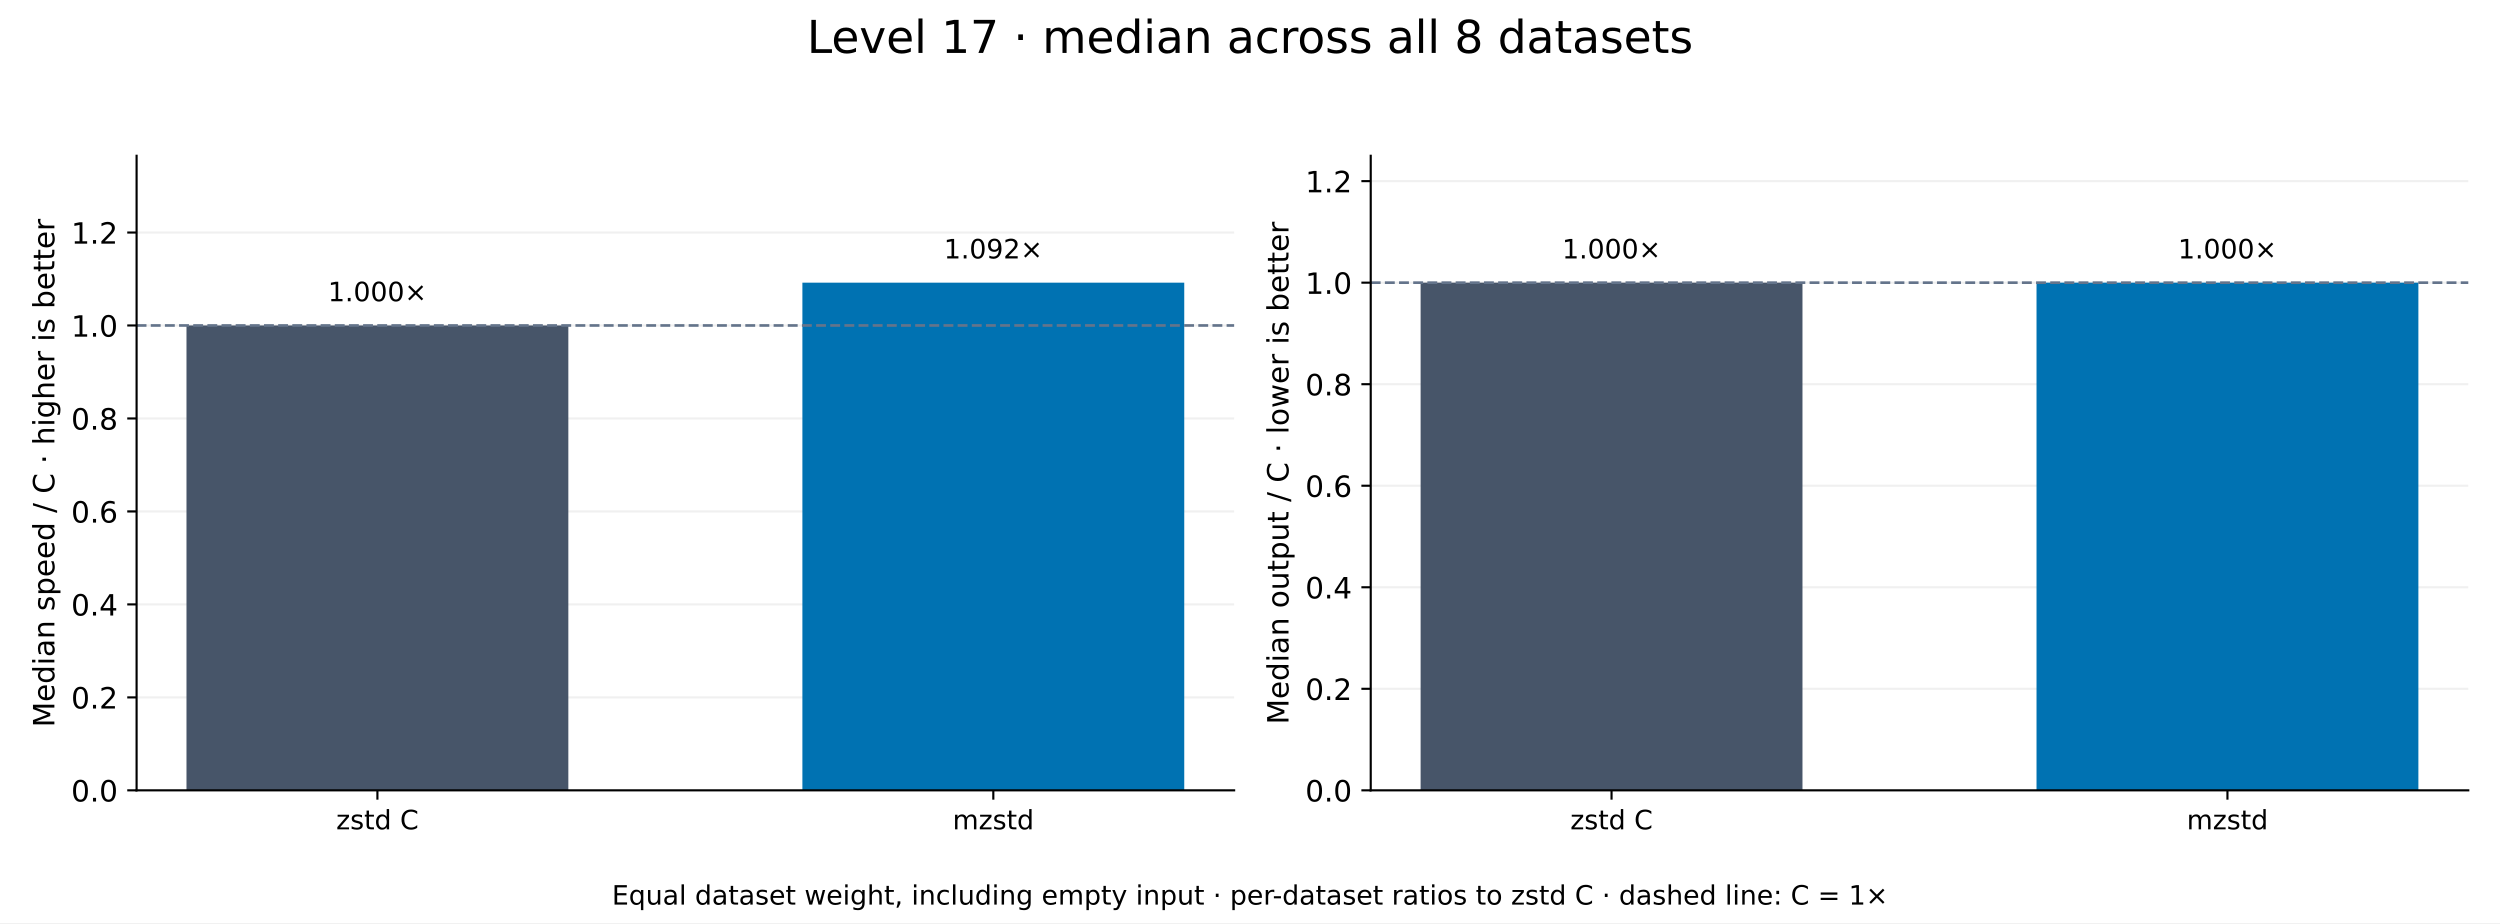
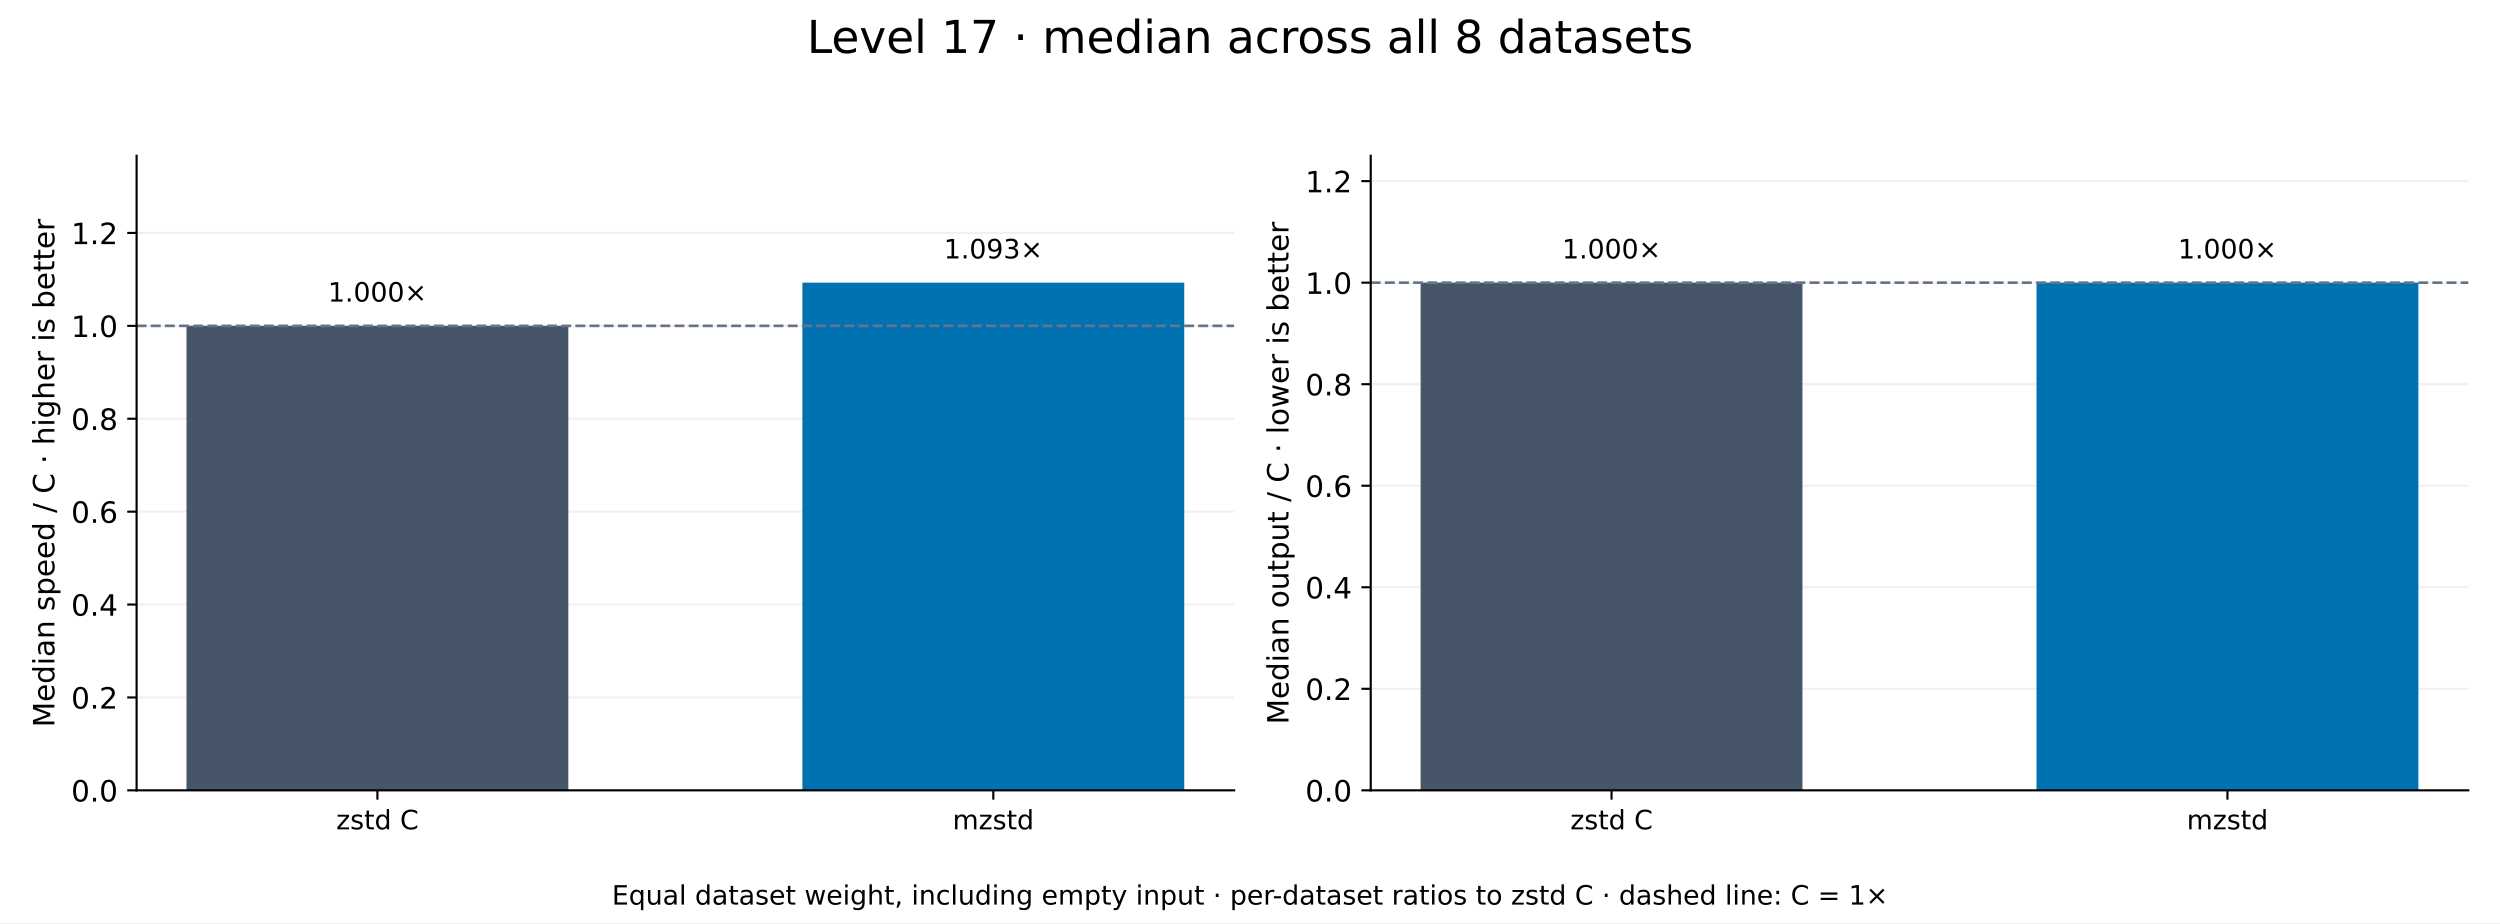
<svg xmlns="http://www.w3.org/2000/svg" xmlns:xlink="http://www.w3.org/1999/xlink" width="936pt" height="345.6pt" viewBox="0 0 936 345.6" version="1.1">
  <defs>
    <style type="text/css">*{stroke-linejoin: round; stroke-linecap: butt}</style>
  </defs>
  <g id="figure_1">
    <g id="patch_1">
      <path d="M 0 345.6 L 936 345.6 L 936 0 L 0 0 z " style="fill: #ffffff" />
    </g>
    <g id="axes_1">
      <g id="patch_2">
        <path d="M 51.14 295.904 L 462.06 295.904 L 462.06 58.32 L 51.14 58.32 z " style="fill: #ffffff" />
      </g>
      <g id="matplotlib.axis_1">
        <g id="xtick_1">
          <g id="line2d_1">
            <defs>
              <path id="m65b6448228" d="M 0 0 L 0 3.5 " style="stroke: #000000; stroke-width: 0.8" />
            </defs>
            <g>
              <use xlink:href="#m65b6448228" x="141.303" y="295.904" style="stroke: #000000; stroke-width: 0.8" />
            </g>
          </g>
          <g id="text_1">
            <text style="font-size: 10px; font-family: 'DejaVu Sans', 'Bitstream Vera Sans', 'Computer Modern Sans Serif', 'Lucida Grande', 'Verdana', 'Geneva', 'Lucid', 'Arial', 'Helvetica', 'Avant Garde', sans-serif; text-anchor: middle" x="141.303" y="310.502" transform="rotate(-0 141.3026 310.5024)">zstd C</text>
          </g>
        </g>
        <g id="xtick_2">
          <g id="line2d_2">
            <g>
              <use xlink:href="#m65b6448228" x="371.897" y="295.904" style="stroke: #000000; stroke-width: 0.8" />
            </g>
          </g>
          <g id="text_2">
            <text style="font-size: 10px; font-family: 'DejaVu Sans', 'Bitstream Vera Sans', 'Computer Modern Sans Serif', 'Lucida Grande', 'Verdana', 'Geneva', 'Lucid', 'Arial', 'Helvetica', 'Avant Garde', sans-serif; text-anchor: middle" x="371.897" y="310.502" transform="rotate(-0 371.8974 310.5024)">mzstd</text>
          </g>
        </g>
      </g>
      <g id="matplotlib.axis_2">
        <g id="ytick_1">
          <g id="line2d_3">
            <path d="M 51.14 295.904 L 462.06 295.904 " clip-path="url(#p7522cdb140)" style="fill: none; stroke: #b0b0b0; stroke-opacity: 0.18; stroke-width: 0.8; stroke-linecap: square" />
          </g>
          <g id="line2d_4">
            <defs>
              <path id="m2464d3fd6f" d="M 0 0 L -3.5 0 " style="stroke: #000000; stroke-width: 0.8" />
            </defs>
            <g>
              <use xlink:href="#m2464d3fd6f" x="51.14" y="295.904" style="stroke: #000000; stroke-width: 0.8" />
            </g>
          </g>
          <g id="text_3">
            <text style="font-size: 11px; font-family: 'DejaVu Sans', 'Bitstream Vera Sans', 'Computer Modern Sans Serif', 'Lucida Grande', 'Verdana', 'Geneva', 'Lucid', 'Arial', 'Helvetica', 'Avant Garde', sans-serif; text-anchor: end" x="44.14" y="300.083" transform="rotate(-0 44.14 300.0831)">0.0</text>
          </g>
        </g>
        <g id="ytick_2">
          <g id="line2d_5">
-             <path d="M 51.14 261.096 L 462.06 261.096 " clip-path="url(#p7522cdb140)" style="fill: none; stroke: #b0b0b0; stroke-opacity: 0.18; stroke-width: 0.8; stroke-linecap: square" />
+             <path d="M 51.14 261.122 L 462.06 261.122 " clip-path="url(#p7522cdb140)" style="fill: none; stroke: #b0b0b0; stroke-opacity: 0.18; stroke-width: 0.8; stroke-linecap: square" />
          </g>
          <g id="line2d_6">
            <g>
-               <use xlink:href="#m2464d3fd6f" x="51.14" y="261.096" style="stroke: #000000; stroke-width: 0.8" />
+               <use xlink:href="#m2464d3fd6f" x="51.14" y="261.122" style="stroke: #000000; stroke-width: 0.8" />
            </g>
          </g>
          <g id="text_4">
-             <text style="font-size: 11px; font-family: 'DejaVu Sans', 'Bitstream Vera Sans', 'Computer Modern Sans Serif', 'Lucida Grande', 'Verdana', 'Geneva', 'Lucid', 'Arial', 'Helvetica', 'Avant Garde', sans-serif; text-anchor: end" x="44.14" y="265.275" transform="rotate(-0 44.14 265.2753)">0.2</text>
+             <text style="font-size: 11px; font-family: 'DejaVu Sans', 'Bitstream Vera Sans', 'Computer Modern Sans Serif', 'Lucida Grande', 'Verdana', 'Geneva', 'Lucid', 'Arial', 'Helvetica', 'Avant Garde', sans-serif; text-anchor: end" x="44.14" y="265.302" transform="rotate(-0 44.14 265.3016)">0.2</text>
          </g>
        </g>
        <g id="ytick_3">
          <g id="line2d_7">
-             <path d="M 51.14 226.288 L 462.06 226.288 " clip-path="url(#p7522cdb140)" style="fill: none; stroke: #b0b0b0; stroke-opacity: 0.18; stroke-width: 0.8; stroke-linecap: square" />
+             <path d="M 51.14 226.341 L 462.06 226.341 " clip-path="url(#p7522cdb140)" style="fill: none; stroke: #b0b0b0; stroke-opacity: 0.18; stroke-width: 0.8; stroke-linecap: square" />
          </g>
          <g id="line2d_8">
            <g>
-               <use xlink:href="#m2464d3fd6f" x="51.14" y="226.288" style="stroke: #000000; stroke-width: 0.8" />
+               <use xlink:href="#m2464d3fd6f" x="51.14" y="226.341" style="stroke: #000000; stroke-width: 0.8" />
            </g>
          </g>
          <g id="text_5">
-             <text style="font-size: 11px; font-family: 'DejaVu Sans', 'Bitstream Vera Sans', 'Computer Modern Sans Serif', 'Lucida Grande', 'Verdana', 'Geneva', 'Lucid', 'Arial', 'Helvetica', 'Avant Garde', sans-serif; text-anchor: end" x="44.14" y="230.467" transform="rotate(-0 44.14 230.4674)">0.4</text>
+             <text style="font-size: 11px; font-family: 'DejaVu Sans', 'Bitstream Vera Sans', 'Computer Modern Sans Serif', 'Lucida Grande', 'Verdana', 'Geneva', 'Lucid', 'Arial', 'Helvetica', 'Avant Garde', sans-serif; text-anchor: end" x="44.14" y="230.52" transform="rotate(-0 44.14 230.5201)">0.4</text>
          </g>
        </g>
        <g id="ytick_4">
          <g id="line2d_9">
-             <path d="M 51.14 191.48 L 462.06 191.48 " clip-path="url(#p7522cdb140)" style="fill: none; stroke: #b0b0b0; stroke-opacity: 0.18; stroke-width: 0.8; stroke-linecap: square" />
+             <path d="M 51.14 191.559 L 462.06 191.559 " clip-path="url(#p7522cdb140)" style="fill: none; stroke: #b0b0b0; stroke-opacity: 0.18; stroke-width: 0.8; stroke-linecap: square" />
          </g>
          <g id="line2d_10">
            <g>
-               <use xlink:href="#m2464d3fd6f" x="51.14" y="191.48" style="stroke: #000000; stroke-width: 0.8" />
+               <use xlink:href="#m2464d3fd6f" x="51.14" y="191.559" style="stroke: #000000; stroke-width: 0.8" />
            </g>
          </g>
          <g id="text_6">
-             <text style="font-size: 11px; font-family: 'DejaVu Sans', 'Bitstream Vera Sans', 'Computer Modern Sans Serif', 'Lucida Grande', 'Verdana', 'Geneva', 'Lucid', 'Arial', 'Helvetica', 'Avant Garde', sans-serif; text-anchor: end" x="44.14" y="195.659" transform="rotate(-0 44.14 195.6595)">0.6</text>
+             <text style="font-size: 11px; font-family: 'DejaVu Sans', 'Bitstream Vera Sans', 'Computer Modern Sans Serif', 'Lucida Grande', 'Verdana', 'Geneva', 'Lucid', 'Arial', 'Helvetica', 'Avant Garde', sans-serif; text-anchor: end" x="44.14" y="195.739" transform="rotate(-0 44.14 195.7386)">0.6</text>
          </g>
        </g>
        <g id="ytick_5">
          <g id="line2d_11">
-             <path d="M 51.14 156.672 L 462.06 156.672 " clip-path="url(#p7522cdb140)" style="fill: none; stroke: #b0b0b0; stroke-opacity: 0.18; stroke-width: 0.8; stroke-linecap: square" />
+             <path d="M 51.14 156.778 L 462.06 156.778 " clip-path="url(#p7522cdb140)" style="fill: none; stroke: #b0b0b0; stroke-opacity: 0.18; stroke-width: 0.8; stroke-linecap: square" />
          </g>
          <g id="line2d_12">
            <g>
-               <use xlink:href="#m2464d3fd6f" x="51.14" y="156.672" style="stroke: #000000; stroke-width: 0.8" />
+               <use xlink:href="#m2464d3fd6f" x="51.14" y="156.778" style="stroke: #000000; stroke-width: 0.8" />
            </g>
          </g>
          <g id="text_7">
-             <text style="font-size: 11px; font-family: 'DejaVu Sans', 'Bitstream Vera Sans', 'Computer Modern Sans Serif', 'Lucida Grande', 'Verdana', 'Geneva', 'Lucid', 'Arial', 'Helvetica', 'Avant Garde', sans-serif; text-anchor: end" x="44.14" y="160.852" transform="rotate(-0 44.14 160.8516)">0.8</text>
+             <text style="font-size: 11px; font-family: 'DejaVu Sans', 'Bitstream Vera Sans', 'Computer Modern Sans Serif', 'Lucida Grande', 'Verdana', 'Geneva', 'Lucid', 'Arial', 'Helvetica', 'Avant Garde', sans-serif; text-anchor: end" x="44.14" y="160.957" transform="rotate(-0 44.14 160.957)">0.8</text>
          </g>
        </g>
        <g id="ytick_6">
          <g id="line2d_13">
-             <path d="M 51.14 121.865 L 462.06 121.865 " clip-path="url(#p7522cdb140)" style="fill: none; stroke: #b0b0b0; stroke-opacity: 0.18; stroke-width: 0.8; stroke-linecap: square" />
+             <path d="M 51.14 121.996 L 462.06 121.996 " clip-path="url(#p7522cdb140)" style="fill: none; stroke: #b0b0b0; stroke-opacity: 0.18; stroke-width: 0.8; stroke-linecap: square" />
          </g>
          <g id="line2d_14">
            <g>
-               <use xlink:href="#m2464d3fd6f" x="51.14" y="121.865" style="stroke: #000000; stroke-width: 0.8" />
+               <use xlink:href="#m2464d3fd6f" x="51.14" y="121.996" style="stroke: #000000; stroke-width: 0.8" />
            </g>
          </g>
          <g id="text_8">
-             <text style="font-size: 11px; font-family: 'DejaVu Sans', 'Bitstream Vera Sans', 'Computer Modern Sans Serif', 'Lucida Grande', 'Verdana', 'Geneva', 'Lucid', 'Arial', 'Helvetica', 'Avant Garde', sans-serif; text-anchor: end" x="44.14" y="126.044" transform="rotate(-0 44.14 126.0437)">1.0</text>
+             <text style="font-size: 11px; font-family: 'DejaVu Sans', 'Bitstream Vera Sans', 'Computer Modern Sans Serif', 'Lucida Grande', 'Verdana', 'Geneva', 'Lucid', 'Arial', 'Helvetica', 'Avant Garde', sans-serif; text-anchor: end" x="44.14" y="126.175" transform="rotate(-0 44.14 126.1755)">1.0</text>
          </g>
        </g>
        <g id="ytick_7">
          <g id="line2d_15">
-             <path d="M 51.14 87.057 L 462.06 87.057 " clip-path="url(#p7522cdb140)" style="fill: none; stroke: #b0b0b0; stroke-opacity: 0.18; stroke-width: 0.8; stroke-linecap: square" />
+             <path d="M 51.14 87.215 L 462.06 87.215 " clip-path="url(#p7522cdb140)" style="fill: none; stroke: #b0b0b0; stroke-opacity: 0.18; stroke-width: 0.8; stroke-linecap: square" />
          </g>
          <g id="line2d_16">
            <g>
-               <use xlink:href="#m2464d3fd6f" x="51.14" y="87.057" style="stroke: #000000; stroke-width: 0.8" />
+               <use xlink:href="#m2464d3fd6f" x="51.14" y="87.215" style="stroke: #000000; stroke-width: 0.8" />
            </g>
          </g>
          <g id="text_9">
-             <text style="font-size: 11px; font-family: 'DejaVu Sans', 'Bitstream Vera Sans', 'Computer Modern Sans Serif', 'Lucida Grande', 'Verdana', 'Geneva', 'Lucid', 'Arial', 'Helvetica', 'Avant Garde', sans-serif; text-anchor: end" x="44.14" y="91.236" transform="rotate(-0 44.14 91.23585)">1.2</text>
+             <text style="font-size: 11px; font-family: 'DejaVu Sans', 'Bitstream Vera Sans', 'Computer Modern Sans Serif', 'Lucida Grande', 'Verdana', 'Geneva', 'Lucid', 'Arial', 'Helvetica', 'Avant Garde', sans-serif; text-anchor: end" x="44.14" y="91.394" transform="rotate(-0 44.14 91.39396)">1.2</text>
          </g>
        </g>
        <g id="text_10">
          <text style="font-size: 11px; font-family: 'DejaVu Sans', 'Bitstream Vera Sans', 'Computer Modern Sans Serif', 'Lucida Grande', 'Verdana', 'Geneva', 'Lucid', 'Arial', 'Helvetica', 'Avant Garde', sans-serif; text-anchor: middle" x="20.359" y="177.112" transform="rotate(-90 20.35891 177.112)">Median speed / C · higher is better</text>
        </g>
      </g>
      <g id="patch_3">
-         <path d="M 69.818 295.904 L 212.787 295.904 L 212.787 121.865 L 69.818 121.865 z " clip-path="url(#p7522cdb140)" style="fill: #475569" />
+         <path d="M 69.818 295.904 L 212.787 295.904 L 212.787 121.996 L 69.818 121.996 z " clip-path="url(#p7522cdb140)" style="fill: #475569" />
      </g>
      <g id="patch_4">
        <path d="M 300.413 295.904 L 443.382 295.904 L 443.382 105.837 L 300.413 105.837 z " clip-path="url(#p7522cdb140)" style="fill: #0072b2" />
      </g>
      <g id="line2d_17">
-         <path d="M 51.14 121.865 L 462.06 121.865 " clip-path="url(#p7522cdb140)" style="fill: none; stroke-dasharray: 3.7,1.6; stroke-dashoffset: 0; stroke: #64748b" />
+         <path d="M 51.14 121.996 L 462.06 121.996 " clip-path="url(#p7522cdb140)" style="fill: none; stroke-dasharray: 3.7,1.6; stroke-dashoffset: 0; stroke: #64748b" />
      </g>
      <g id="patch_5">
        <path d="M 51.14 295.904 L 51.14 58.32 " style="fill: none; stroke: #000000; stroke-width: 0.8; stroke-linejoin: miter; stroke-linecap: square" />
      </g>
      <g id="patch_6">
        <path d="M 51.14 295.904 L 462.06 295.904 " style="fill: none; stroke: #000000; stroke-width: 0.8; stroke-linejoin: miter; stroke-linecap: square" />
      </g>
      <g id="text_11">
        <g id="patch_7">
-           <path d="M 121.799 115.865 L 160.806 115.865 L 160.806 104.186 L 121.799 104.186 z " style="fill: #ffffff; opacity: 0.9" />
-         </g>
-         <text style="font-size: 10px; font-family: 'DejaVu Sans', 'Bitstream Vera Sans', 'Computer Modern Sans Serif', 'Lucida Grande', 'Verdana', 'Geneva', 'Lucid', 'Arial', 'Helvetica', 'Avant Garde', sans-serif; text-anchor: middle" x="141.303" y="112.785" transform="rotate(-0 141.3026 112.7849)">1.000×</text>
+           <path d="M 121.799 115.996 L 160.806 115.996 L 160.806 104.318 L 121.799 104.318 z " style="fill: #ffffff; opacity: 0.9" />
+         </g>
+         <text style="font-size: 10px; font-family: 'DejaVu Sans', 'Bitstream Vera Sans', 'Computer Modern Sans Serif', 'Lucida Grande', 'Verdana', 'Geneva', 'Lucid', 'Arial', 'Helvetica', 'Avant Garde', sans-serif; text-anchor: middle" x="141.303" y="112.917" transform="rotate(-0 141.3026 112.9167)">1.000×</text>
      </g>
      <g id="text_12">
        <g id="patch_8">
          <path d="M 352.394 99.837 L 391.401 99.837 L 391.401 88.159 L 352.394 88.159 z " style="fill: #ffffff; opacity: 0.9" />
        </g>
-         <text style="font-size: 10px; font-family: 'DejaVu Sans', 'Bitstream Vera Sans', 'Computer Modern Sans Serif', 'Lucida Grande', 'Verdana', 'Geneva', 'Lucid', 'Arial', 'Helvetica', 'Avant Garde', sans-serif; text-anchor: middle" x="371.897" y="96.757" transform="rotate(-0 371.8974 96.75711)">1.092×</text>
+         <text style="font-size: 10px; font-family: 'DejaVu Sans', 'Bitstream Vera Sans', 'Computer Modern Sans Serif', 'Lucida Grande', 'Verdana', 'Geneva', 'Lucid', 'Arial', 'Helvetica', 'Avant Garde', sans-serif; text-anchor: middle" x="371.897" y="96.757" transform="rotate(-0 371.8974 96.75711)">1.093×</text>
      </g>
    </g>
    <g id="axes_2">
      <g id="patch_9">
        <path d="M 513.2 295.904 L 924.12 295.904 L 924.12 58.32 L 513.2 58.32 z " style="fill: #ffffff" />
      </g>
      <g id="matplotlib.axis_3">
        <g id="xtick_3">
          <g id="line2d_18">
            <g>
              <use xlink:href="#m65b6448228" x="603.363" y="295.904" style="stroke: #000000; stroke-width: 0.8" />
            </g>
          </g>
          <g id="text_13">
            <text style="font-size: 10px; font-family: 'DejaVu Sans', 'Bitstream Vera Sans', 'Computer Modern Sans Serif', 'Lucida Grande', 'Verdana', 'Geneva', 'Lucid', 'Arial', 'Helvetica', 'Avant Garde', sans-serif; text-anchor: middle" x="603.363" y="310.502" transform="rotate(-0 603.3626 310.5024)">zstd C</text>
          </g>
        </g>
        <g id="xtick_4">
          <g id="line2d_19">
            <g>
              <use xlink:href="#m65b6448228" x="833.957" y="295.904" style="stroke: #000000; stroke-width: 0.8" />
            </g>
          </g>
          <g id="text_14">
            <text style="font-size: 10px; font-family: 'DejaVu Sans', 'Bitstream Vera Sans', 'Computer Modern Sans Serif', 'Lucida Grande', 'Verdana', 'Geneva', 'Lucid', 'Arial', 'Helvetica', 'Avant Garde', sans-serif; text-anchor: middle" x="833.957" y="310.502" transform="rotate(-0 833.9574 310.5024)">mzstd</text>
          </g>
        </g>
      </g>
      <g id="matplotlib.axis_4">
        <g id="ytick_8">
          <g id="line2d_20">
            <path d="M 513.2 295.904 L 924.12 295.904 " clip-path="url(#p232acf7092)" style="fill: none; stroke: #b0b0b0; stroke-opacity: 0.18; stroke-width: 0.8; stroke-linecap: square" />
          </g>
          <g id="line2d_21">
            <g>
              <use xlink:href="#m2464d3fd6f" x="513.2" y="295.904" style="stroke: #000000; stroke-width: 0.8" />
            </g>
          </g>
          <g id="text_15">
            <text style="font-size: 11px; font-family: 'DejaVu Sans', 'Bitstream Vera Sans', 'Computer Modern Sans Serif', 'Lucida Grande', 'Verdana', 'Geneva', 'Lucid', 'Arial', 'Helvetica', 'Avant Garde', sans-serif; text-anchor: end" x="506.2" y="300.083" transform="rotate(-0 506.2 300.0831)">0.0</text>
          </g>
        </g>
        <g id="ytick_9">
          <g id="line2d_22">
            <path d="M 513.2 257.891 L 924.12 257.891 " clip-path="url(#p232acf7092)" style="fill: none; stroke: #b0b0b0; stroke-opacity: 0.18; stroke-width: 0.8; stroke-linecap: square" />
          </g>
          <g id="line2d_23">
            <g>
              <use xlink:href="#m2464d3fd6f" x="513.2" y="257.891" style="stroke: #000000; stroke-width: 0.8" />
            </g>
          </g>
          <g id="text_16">
            <text style="font-size: 11px; font-family: 'DejaVu Sans', 'Bitstream Vera Sans', 'Computer Modern Sans Serif', 'Lucida Grande', 'Verdana', 'Geneva', 'Lucid', 'Arial', 'Helvetica', 'Avant Garde', sans-serif; text-anchor: end" x="506.2" y="262.07" transform="rotate(-0 506.2 262.0697)">0.2</text>
          </g>
        </g>
        <g id="ytick_10">
          <g id="line2d_24">
            <path d="M 513.2 219.877 L 924.12 219.877 " clip-path="url(#p232acf7092)" style="fill: none; stroke: #b0b0b0; stroke-opacity: 0.18; stroke-width: 0.8; stroke-linecap: square" />
          </g>
          <g id="line2d_25">
            <g>
              <use xlink:href="#m2464d3fd6f" x="513.2" y="219.877" style="stroke: #000000; stroke-width: 0.8" />
            </g>
          </g>
          <g id="text_17">
            <text style="font-size: 11px; font-family: 'DejaVu Sans', 'Bitstream Vera Sans', 'Computer Modern Sans Serif', 'Lucida Grande', 'Verdana', 'Geneva', 'Lucid', 'Arial', 'Helvetica', 'Avant Garde', sans-serif; text-anchor: end" x="506.2" y="224.056" transform="rotate(-0 506.2 224.0563)">0.4</text>
          </g>
        </g>
        <g id="ytick_11">
          <g id="line2d_26">
            <path d="M 513.2 181.864 L 924.12 181.864 " clip-path="url(#p232acf7092)" style="fill: none; stroke: #b0b0b0; stroke-opacity: 0.18; stroke-width: 0.8; stroke-linecap: square" />
          </g>
          <g id="line2d_27">
            <g>
              <use xlink:href="#m2464d3fd6f" x="513.2" y="181.864" style="stroke: #000000; stroke-width: 0.8" />
            </g>
          </g>
          <g id="text_18">
            <text style="font-size: 11px; font-family: 'DejaVu Sans', 'Bitstream Vera Sans', 'Computer Modern Sans Serif', 'Lucida Grande', 'Verdana', 'Geneva', 'Lucid', 'Arial', 'Helvetica', 'Avant Garde', sans-serif; text-anchor: end" x="506.2" y="186.043" transform="rotate(-0 506.2 186.0428)">0.6</text>
          </g>
        </g>
        <g id="ytick_12">
          <g id="line2d_28">
            <path d="M 513.2 143.85 L 924.12 143.85 " clip-path="url(#p232acf7092)" style="fill: none; stroke: #b0b0b0; stroke-opacity: 0.18; stroke-width: 0.8; stroke-linecap: square" />
          </g>
          <g id="line2d_29">
            <g>
              <use xlink:href="#m2464d3fd6f" x="513.2" y="143.85" style="stroke: #000000; stroke-width: 0.8" />
            </g>
          </g>
          <g id="text_19">
            <text style="font-size: 11px; font-family: 'DejaVu Sans', 'Bitstream Vera Sans', 'Computer Modern Sans Serif', 'Lucida Grande', 'Verdana', 'Geneva', 'Lucid', 'Arial', 'Helvetica', 'Avant Garde', sans-serif; text-anchor: end" x="506.2" y="148.029" transform="rotate(-0 506.2 148.0294)">0.8</text>
          </g>
        </g>
        <g id="ytick_13">
          <g id="line2d_30">
            <path d="M 513.2 105.837 L 924.12 105.837 " clip-path="url(#p232acf7092)" style="fill: none; stroke: #b0b0b0; stroke-opacity: 0.18; stroke-width: 0.8; stroke-linecap: square" />
          </g>
          <g id="line2d_31">
            <g>
              <use xlink:href="#m2464d3fd6f" x="513.2" y="105.837" style="stroke: #000000; stroke-width: 0.8" />
            </g>
          </g>
          <g id="text_20">
            <text style="font-size: 11px; font-family: 'DejaVu Sans', 'Bitstream Vera Sans', 'Computer Modern Sans Serif', 'Lucida Grande', 'Verdana', 'Geneva', 'Lucid', 'Arial', 'Helvetica', 'Avant Garde', sans-serif; text-anchor: end" x="506.2" y="110.016" transform="rotate(-0 506.2 110.0159)">1.0</text>
          </g>
        </g>
        <g id="ytick_14">
          <g id="line2d_32">
            <path d="M 513.2 67.823 L 924.12 67.823 " clip-path="url(#p232acf7092)" style="fill: none; stroke: #b0b0b0; stroke-opacity: 0.18; stroke-width: 0.8; stroke-linecap: square" />
          </g>
          <g id="line2d_33">
            <g>
              <use xlink:href="#m2464d3fd6f" x="513.2" y="67.823" style="stroke: #000000; stroke-width: 0.8" />
            </g>
          </g>
          <g id="text_21">
            <text style="font-size: 11px; font-family: 'DejaVu Sans', 'Bitstream Vera Sans', 'Computer Modern Sans Serif', 'Lucida Grande', 'Verdana', 'Geneva', 'Lucid', 'Arial', 'Helvetica', 'Avant Garde', sans-serif; text-anchor: end" x="506.2" y="72.003" transform="rotate(-0 506.2 72.0025)">1.2</text>
          </g>
        </g>
        <g id="text_22">
          <text style="font-size: 11px; font-family: 'DejaVu Sans', 'Bitstream Vera Sans', 'Computer Modern Sans Serif', 'Lucida Grande', 'Verdana', 'Geneva', 'Lucid', 'Arial', 'Helvetica', 'Avant Garde', sans-serif; text-anchor: middle" x="482.419" y="177.112" transform="rotate(-90 482.4189 177.112)">Median output / C · lower is better</text>
        </g>
      </g>
      <g id="patch_10">
        <path d="M 531.878 295.904 L 674.847 295.904 L 674.847 105.837 L 531.878 105.837 z " clip-path="url(#p232acf7092)" style="fill: #475569" />
      </g>
      <g id="patch_11">
        <path d="M 762.473 295.904 L 905.442 295.904 L 905.442 105.837 L 762.473 105.837 z " clip-path="url(#p232acf7092)" style="fill: #0072b2" />
      </g>
      <g id="line2d_34">
        <path d="M 513.2 105.837 L 924.12 105.837 " clip-path="url(#p232acf7092)" style="fill: none; stroke-dasharray: 3.7,1.6; stroke-dashoffset: 0; stroke: #64748b" />
      </g>
      <g id="patch_12">
        <path d="M 513.2 295.904 L 513.2 58.32 " style="fill: none; stroke: #000000; stroke-width: 0.8; stroke-linejoin: miter; stroke-linecap: square" />
      </g>
      <g id="patch_13">
        <path d="M 513.2 295.904 L 924.12 295.904 " style="fill: none; stroke: #000000; stroke-width: 0.8; stroke-linejoin: miter; stroke-linecap: square" />
      </g>
      <g id="text_23">
        <g id="patch_14">
          <path d="M 583.859 99.837 L 622.866 99.837 L 622.866 88.159 L 583.859 88.159 z " style="fill: #ffffff; opacity: 0.9" />
        </g>
        <text style="font-size: 10px; font-family: 'DejaVu Sans', 'Bitstream Vera Sans', 'Computer Modern Sans Serif', 'Lucida Grande', 'Verdana', 'Geneva', 'Lucid', 'Arial', 'Helvetica', 'Avant Garde', sans-serif; text-anchor: middle" x="603.363" y="96.757" transform="rotate(-0 603.3626 96.75711)">1.000×</text>
      </g>
      <g id="text_24">
        <g id="patch_15">
          <path d="M 814.454 99.837 L 853.461 99.837 L 853.461 88.159 L 814.454 88.159 z " style="fill: #ffffff; opacity: 0.9" />
        </g>
        <text style="font-size: 10px; font-family: 'DejaVu Sans', 'Bitstream Vera Sans', 'Computer Modern Sans Serif', 'Lucida Grande', 'Verdana', 'Geneva', 'Lucid', 'Arial', 'Helvetica', 'Avant Garde', sans-serif; text-anchor: middle" x="833.957" y="96.757" transform="rotate(-0 833.9574 96.75711)">1.000×</text>
      </g>
    </g>
    <g id="text_25">
      <text style="font-size: 17px; font-family: 'DejaVu Sans', 'Bitstream Vera Sans', 'Computer Modern Sans Serif', 'Lucida Grande', 'Verdana', 'Geneva', 'Lucid', 'Arial', 'Helvetica', 'Avant Garde', sans-serif; text-anchor: middle" x="468" y="19.829" transform="rotate(-0 468 19.82934)">Level 17 · median across all 8 datasets</text>
    </g>
    <g id="text_26">
      <text style="font-size: 10px; font-family: 'DejaVu Sans', 'Bitstream Vera Sans', 'Computer Modern Sans Serif', 'Lucida Grande', 'Verdana', 'Geneva', 'Lucid', 'Arial', 'Helvetica', 'Avant Garde', sans-serif; text-anchor: middle" x="468" y="338.688" transform="rotate(-0 468 338.688)">Equal dataset weight, including empty input · per-dataset ratios to zstd C · dashed line: C = 1×</text>
    </g>
  </g>
  <defs>
    <clipPath id="p7522cdb140">
      <rect x="51.14" y="58.32" width="410.92" height="237.584" />
    </clipPath>
    <clipPath id="p232acf7092">
      <rect x="513.2" y="58.32" width="410.92" height="237.584" />
    </clipPath>
  </defs>
</svg>
